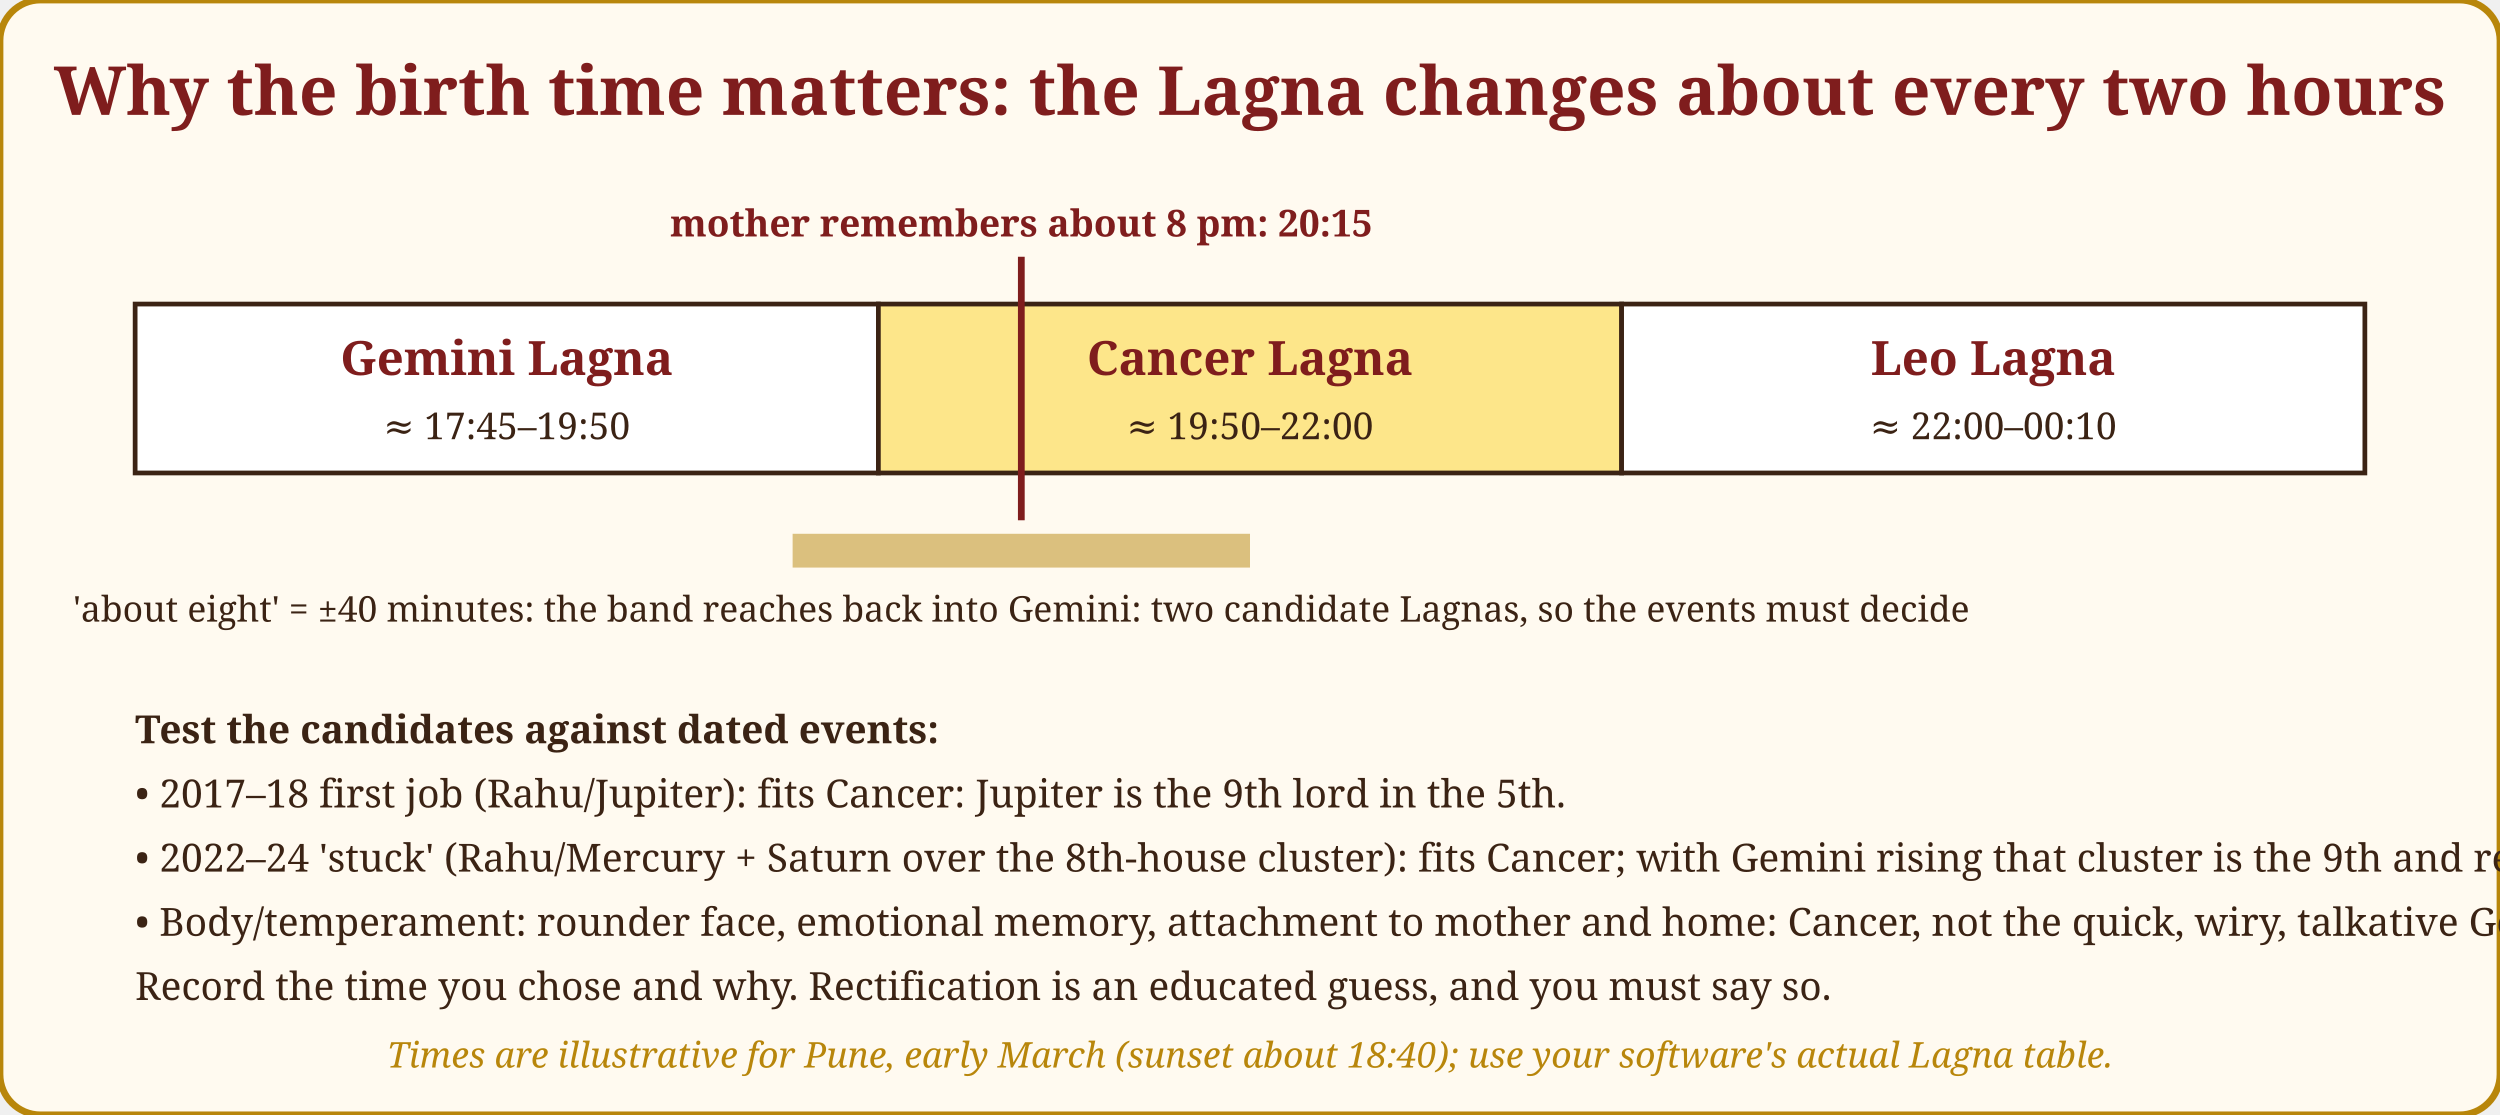
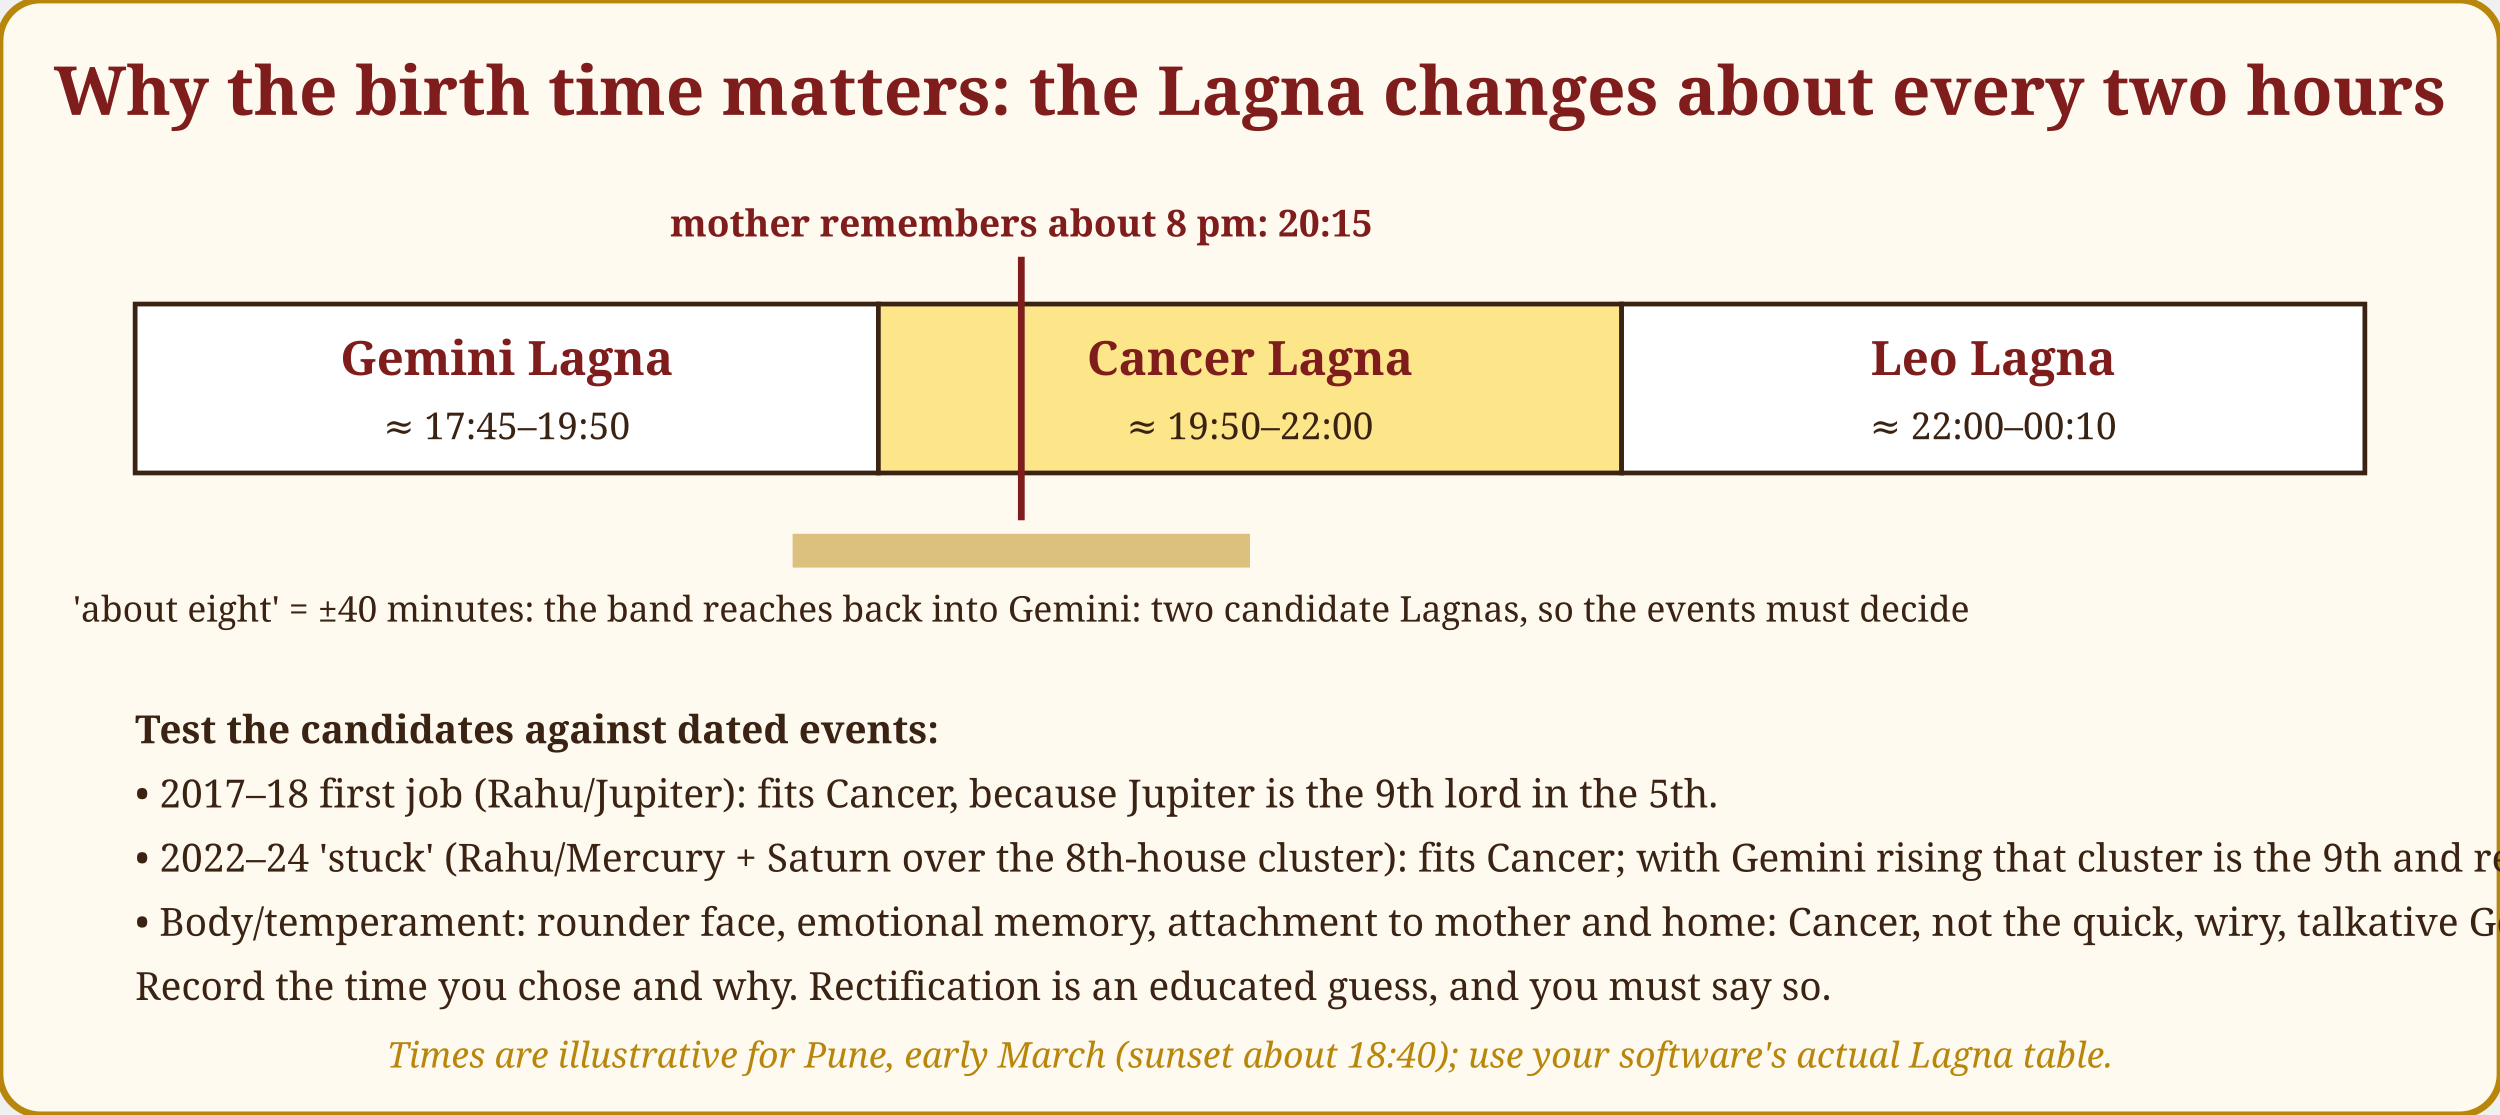
<svg xmlns="http://www.w3.org/2000/svg" width="740" height="330" viewBox="0 0 740 330" font-family="Georgia, serif">
  <rect x="0" y="0" width="740" height="330" rx="12" fill="#fffaf0" stroke="#b8860b" stroke-width="2" />
  <text x="370.0" y="34" text-anchor="middle" font-size="20" font-weight="bold" fill="#7f1d1d">Why the birth time matters: the Lagna changes about every two hours</text>
  <rect x="40.0" y="90" width="220.0" height="50" fill="#fff" stroke="#3b2314" stroke-width="1.4" />
  <text x="150.0" y="111" text-anchor="middle" font-size="14" fill="#7f1d1d" font-weight="bold">Gemini Lagna</text>
  <text x="150.0" y="130" text-anchor="middle" font-size="11" fill="#3b2314">≈ 17:45–19:50</text>
  <rect x="260.0" y="90" width="220.0" height="50" fill="#fde68a" stroke="#3b2314" stroke-width="1.4" />
  <text x="370.0" y="111" text-anchor="middle" font-size="14" fill="#7f1d1d" font-weight="bold">Cancer Lagna</text>
  <text x="370.0" y="130" text-anchor="middle" font-size="11" fill="#3b2314">≈ 19:50–22:00</text>
  <rect x="480.0" y="90" width="220.0" height="50" fill="#fff" stroke="#3b2314" stroke-width="1.4" />
  <text x="590.0" y="111" text-anchor="middle" font-size="14" fill="#7f1d1d" font-weight="bold">Leo Lagna</text>
  <text x="590.0" y="130" text-anchor="middle" font-size="11" fill="#3b2314">≈ 22:00–00:10</text>
  <line x1="302.308" y1="76" x2="302.308" y2="154" stroke="#7f1d1d" stroke-width="2" />
  <text x="302.308" y="70" text-anchor="middle" font-size="11" fill="#7f1d1d" font-weight="bold">mother remembers about 8 pm: 20:15</text>
  <rect x="234.615" y="158" width="135.385" height="10" fill="#b8860b" opacity="0.5" />
  <text x="302.308" y="184" text-anchor="middle" font-size="10.5" fill="#3b2314">'about eight' = ±40 minutes: the band reaches back into Gemini: two candidate Lagnas, so the events must decide</text>
  <text x="40" y="220" text-anchor="start" font-size="11.5" fill="#3b2314" font-weight="bold">Test the candidates against dated events:</text>
-   <text x="40" y="239" text-anchor="start" font-size="11.5" fill="#3b2314">• 2017–18 first job (Rahu/Jupiter): fits Cancer: Jupiter is the 9th lord in the 5th.</text>
+   <text x="40" y="239" text-anchor="start" font-size="11.5" fill="#3b2314">• 2017–18 first job (Rahu/Jupiter): fits Cancer, because Jupiter is the 9th lord in the 5th.</text>
  <text x="40" y="258" text-anchor="start" font-size="11.5" fill="#3b2314">• 2022–24 'stuck' (Rahu/Mercury + Saturn over the 8th-house cluster): fits Cancer; with Gemini rising that cluster is the 9th and reads as travel and study.</text>
  <text x="40" y="277" text-anchor="start" font-size="11.5" fill="#3b2314">• Body/temperament: rounder face, emotional memory, attachment to mother and home: Cancer, not the quick, wiry, talkative Gemini.</text>
  <text x="40" y="296" text-anchor="start" font-size="11.5" fill="#3b2314">Record the time you chose and why. Rectification is an educated guess, and you must say so.</text>
  <text x="370.0" y="316" text-anchor="middle" font-size="10.5" fill="#b8860b" font-style="italic">Times are illustrative for Pune, early March (sunset about 18:40); use your software's actual Lagna table.</text>
</svg>
